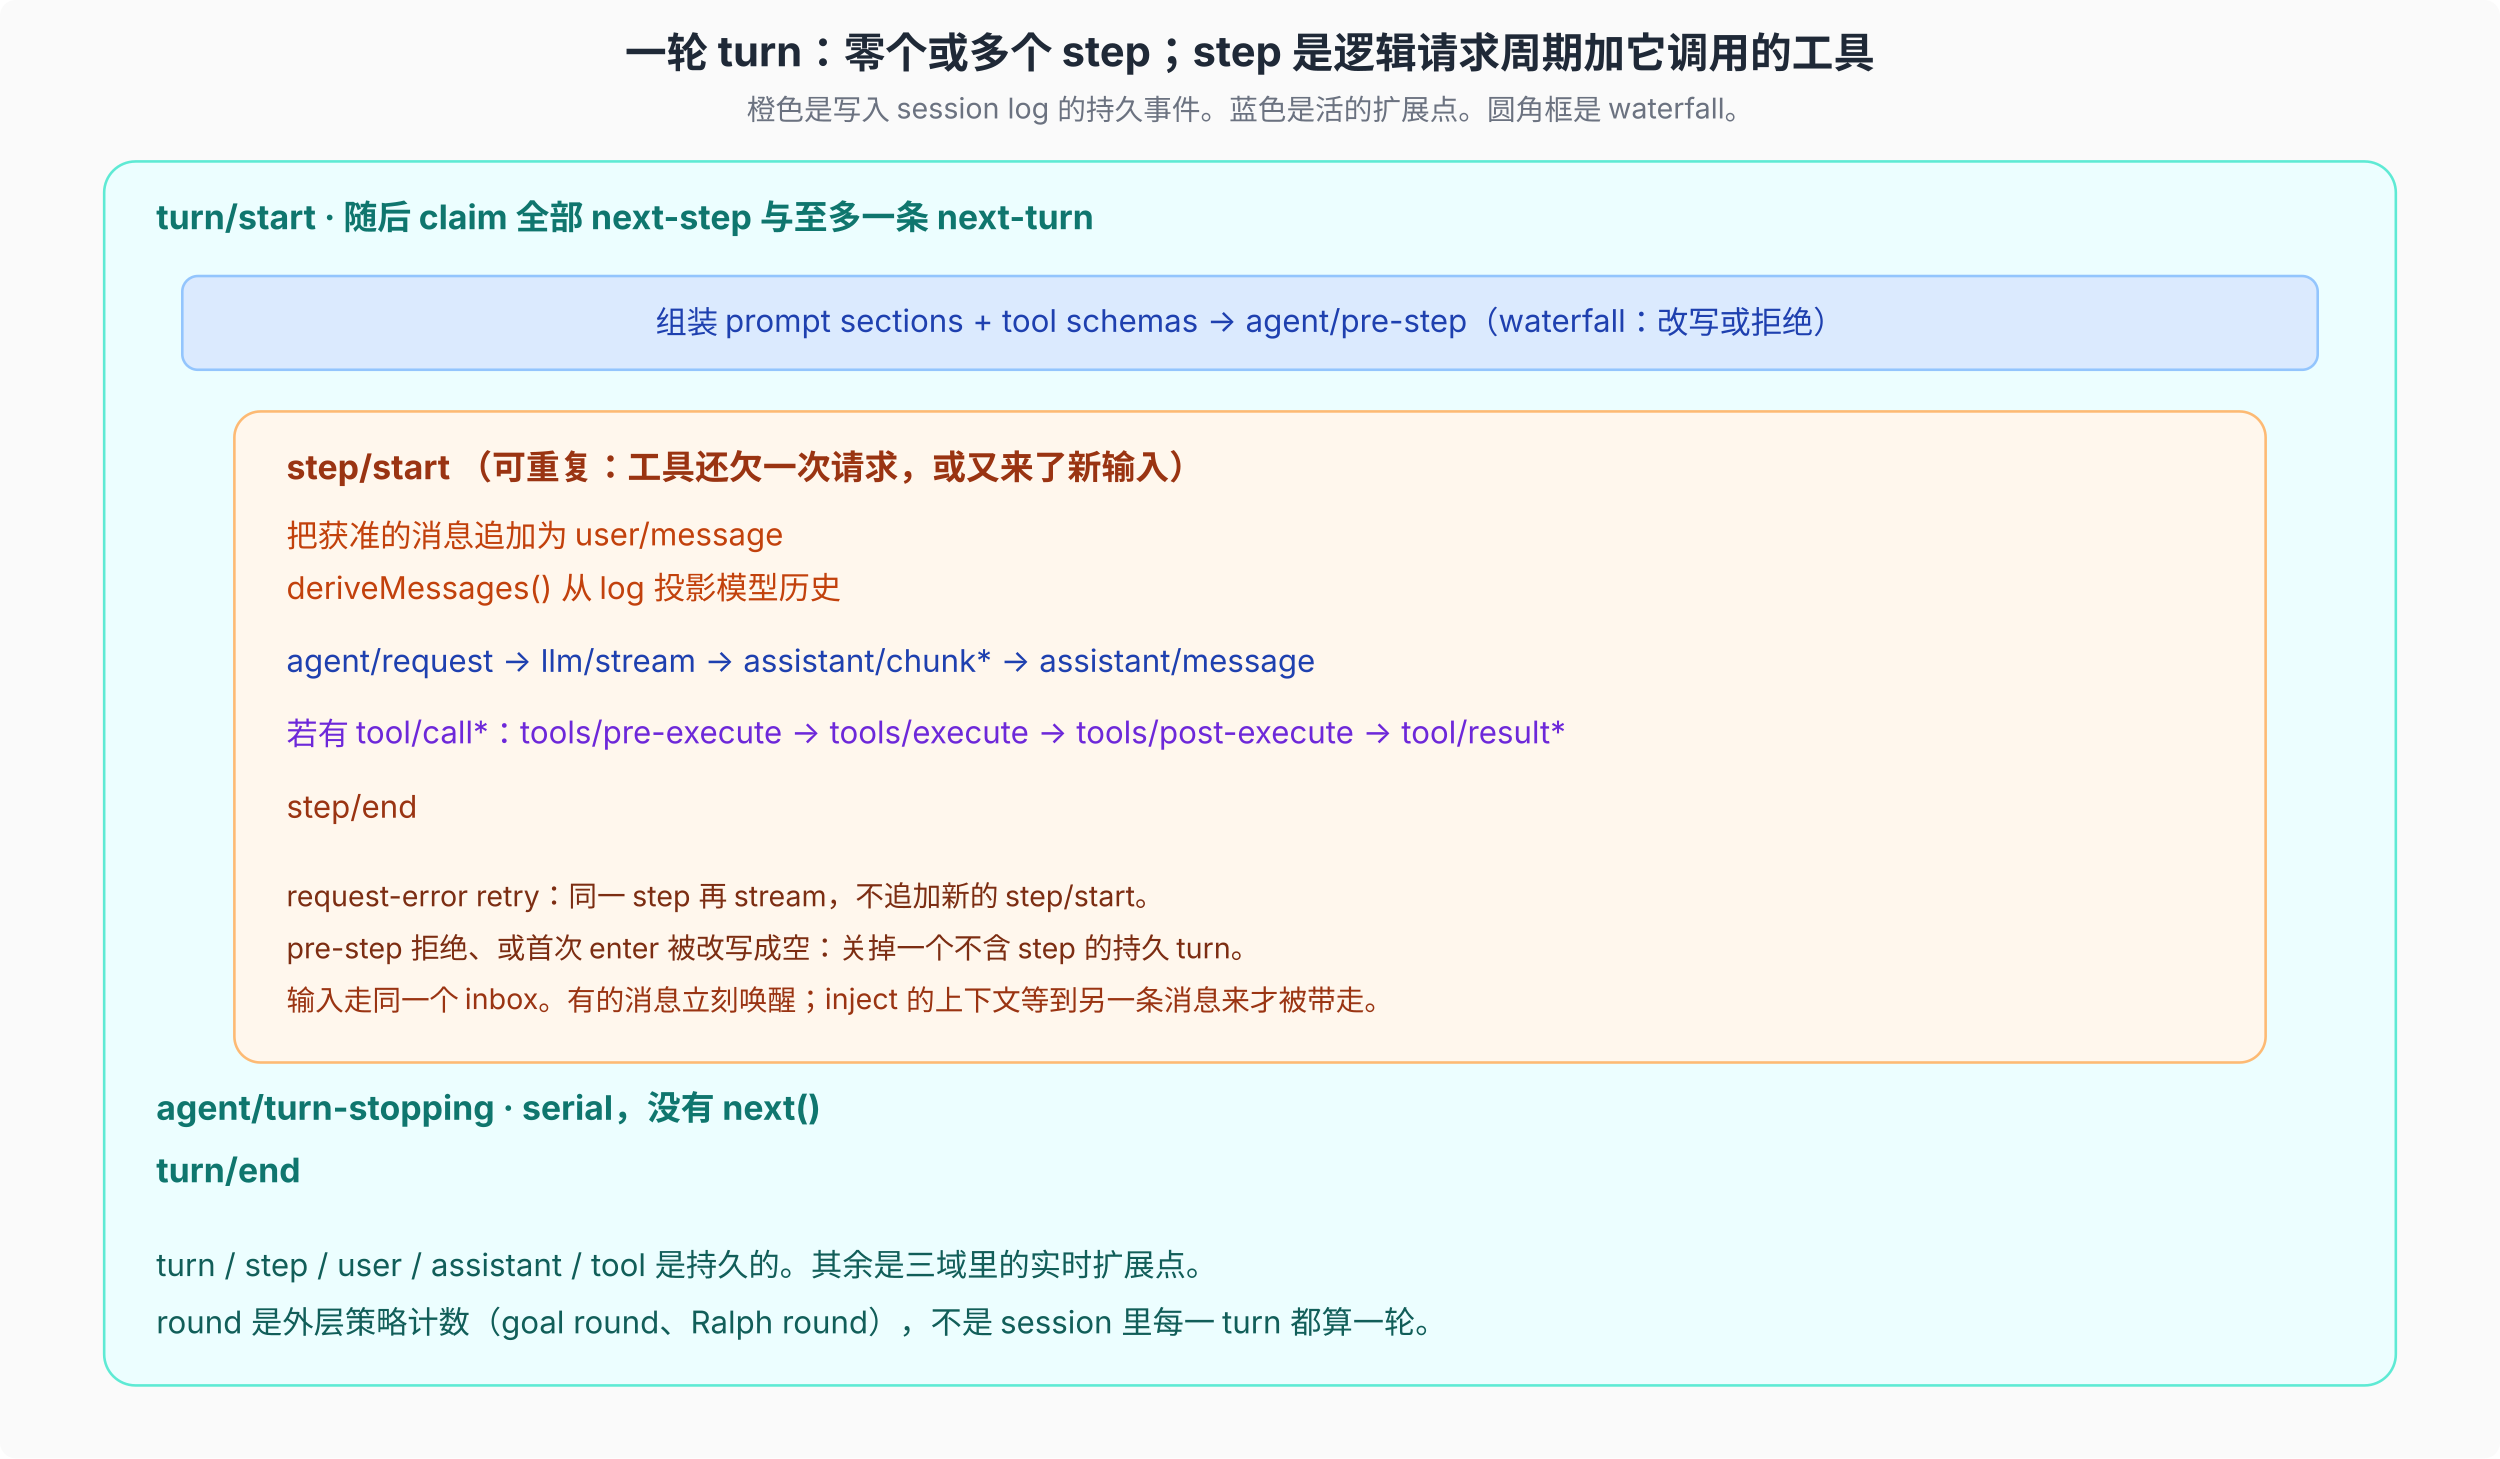
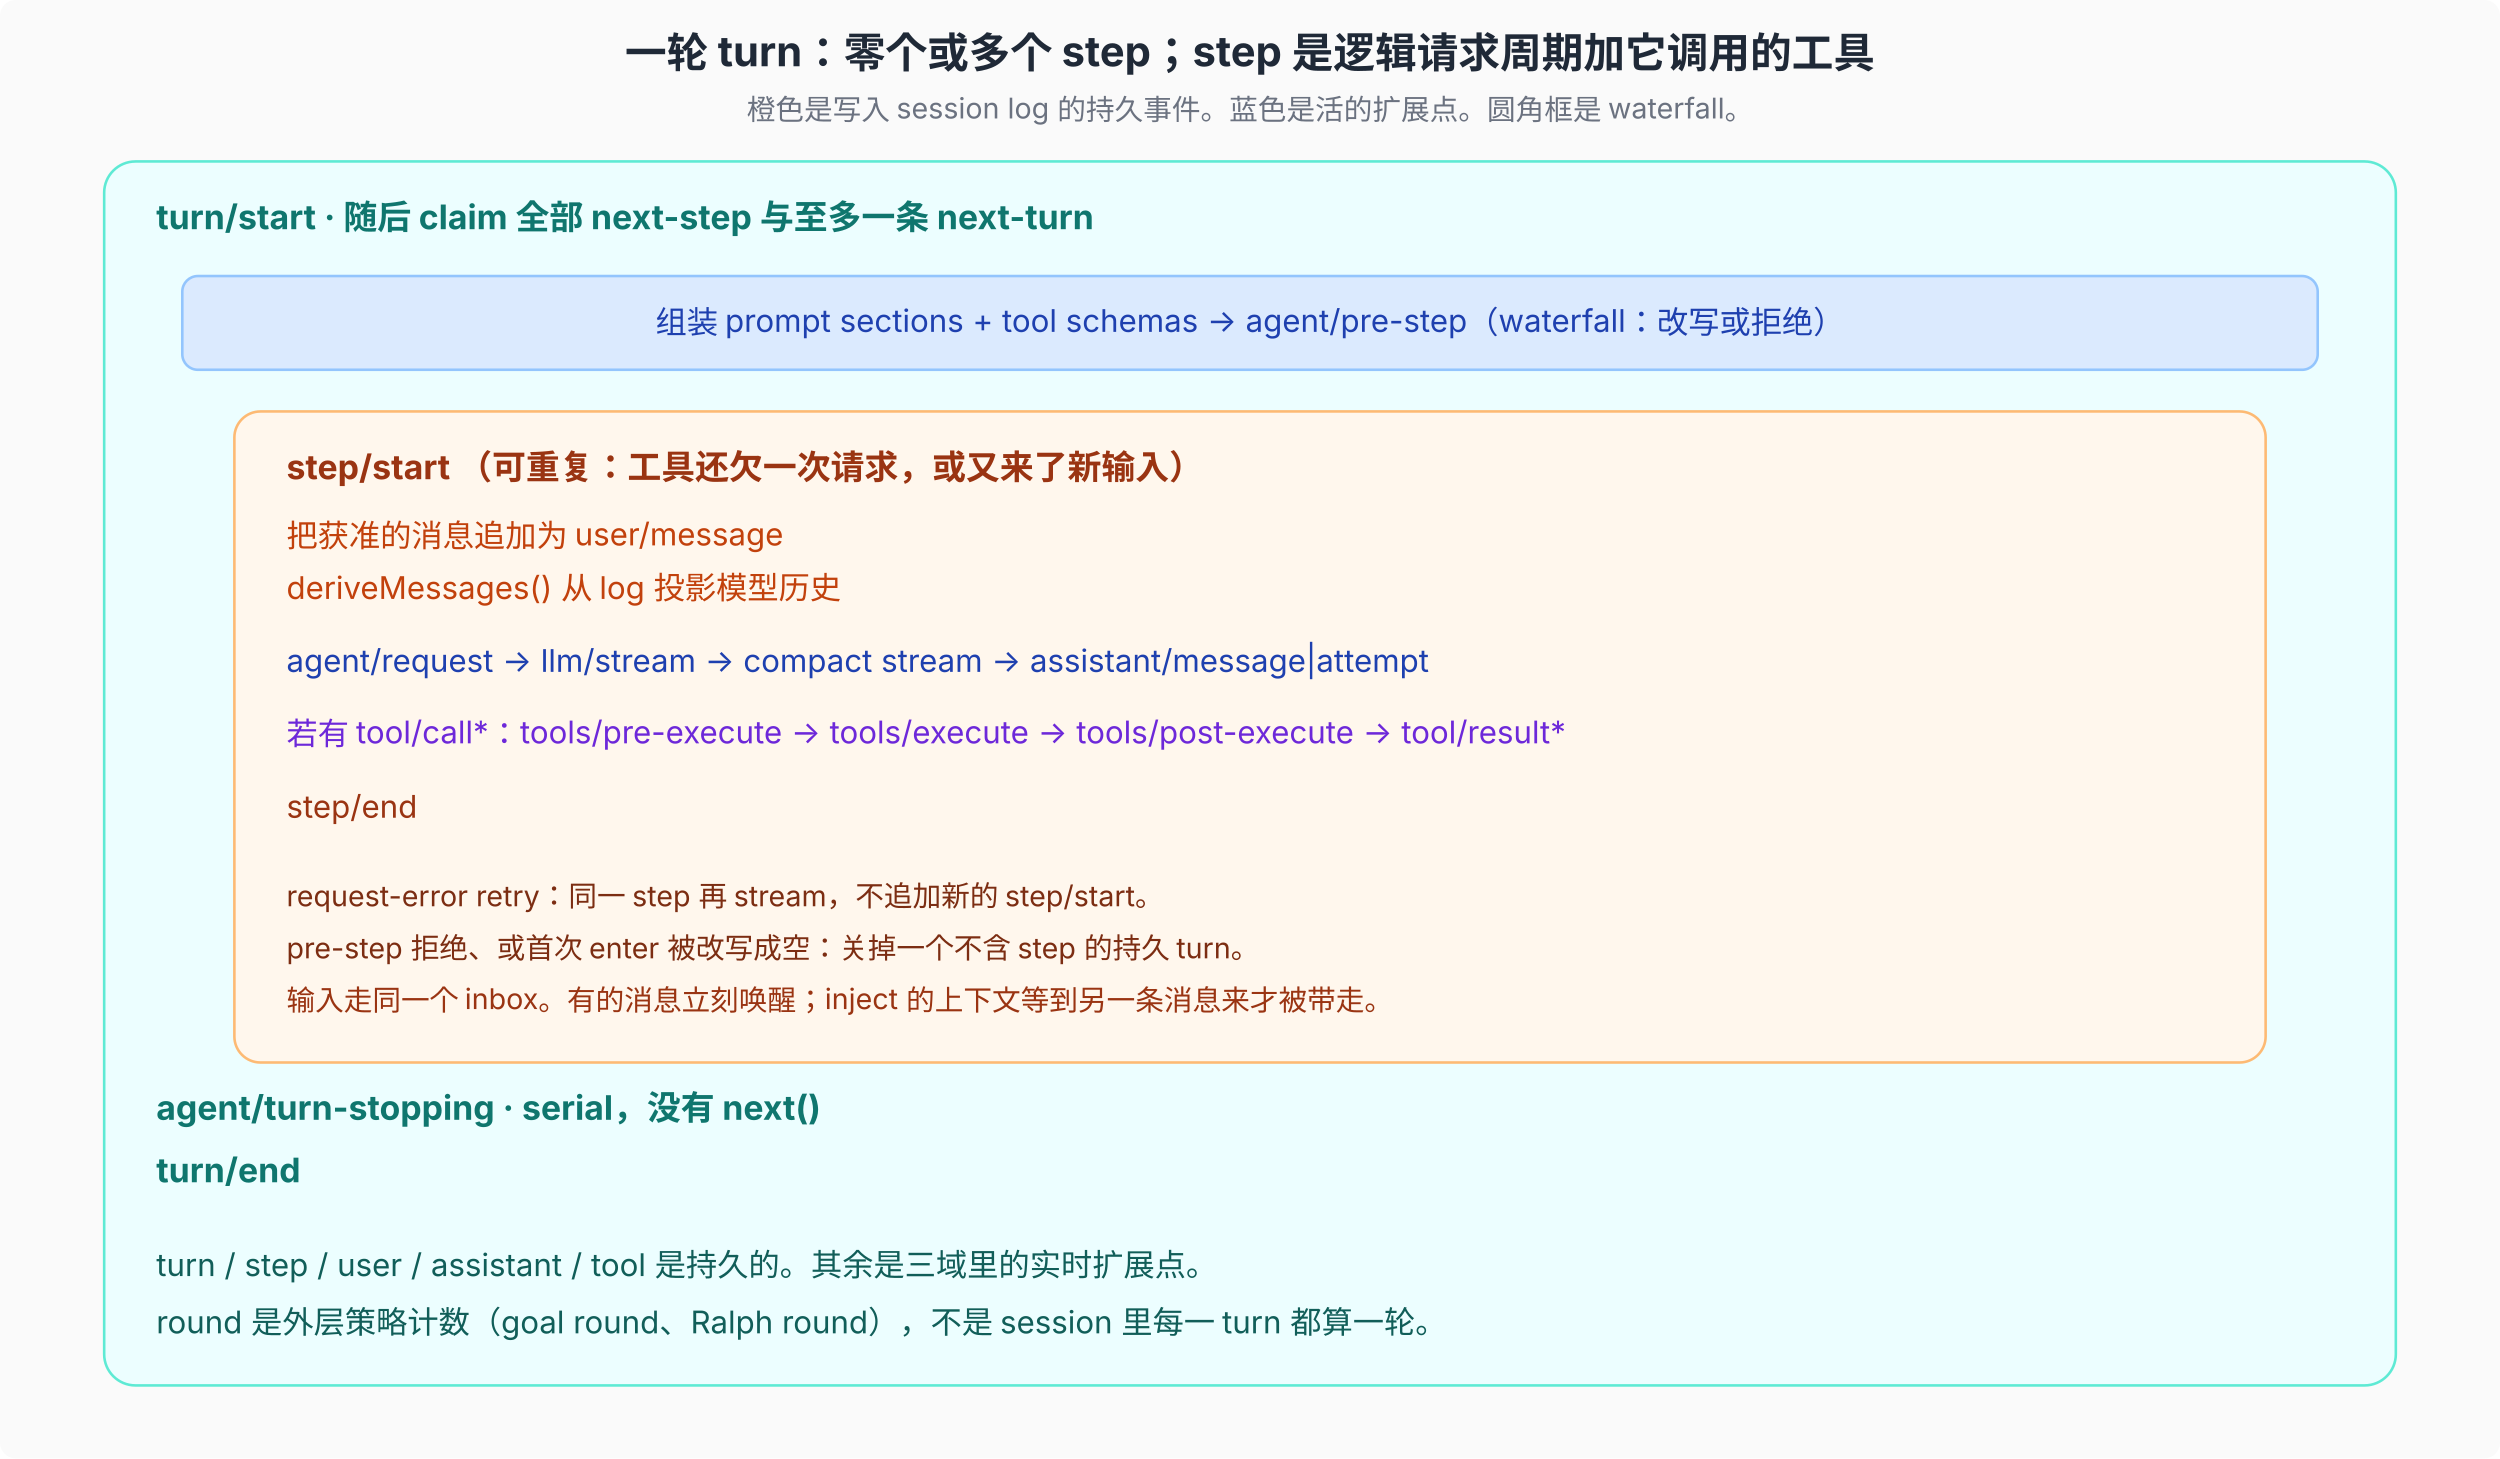
<svg xmlns="http://www.w3.org/2000/svg" viewBox="0 0 960 560" font-family="system-ui, -apple-system, 'PingFang SC', 'Noto Sans SC', sans-serif" font-size="12">
  <defs>
    <marker id="arr" markerWidth="8" markerHeight="6" refX="8" refY="3" orient="auto">
      <path d="M0,0 L8,3 L0,6 Z" fill="#4b5563" />
    </marker>
  </defs>
  <rect width="960" height="560" fill="#fafafa" rx="6" />
  <text x="480" y="26" text-anchor="middle" font-size="16" font-weight="700" fill="#1f2937">一轮 turn：零个或多个 step；step 是逻辑请求周期加它调用的工具</text>
  <text x="480" y="46" text-anchor="middle" font-size="11" fill="#6b7280">橙色是写入 session log 的持久事件。蓝色是活的扩展点。圆角框是 waterfall。</text>
  <rect x="40" y="62" width="880" height="470" rx="12" fill="#ecfeff" stroke="#5eead4" />
  <text x="60" y="88" font-size="13" font-weight="700" fill="#0f766e">turn/start  ·  随后 claim 全部 next-step 与至多一条 next-turn</text>
  <rect x="70" y="106" width="820" height="36" rx="6" fill="#dbeafe" stroke="#93c5fd" />
  <text x="480" y="128" text-anchor="middle" font-size="12" fill="#1e40af">组装 prompt sections + tool schemas    →    agent/pre-step（waterfall：改写或拒绝）</text>
  <rect x="90" y="158" width="780" height="250" rx="10" fill="#fff7ed" stroke="#fdba74" />
  <text x="110" y="184" font-size="13" font-weight="700" fill="#9a3412">step/start  （可重复：工具还欠一次请求，或又来了新输入）</text>
  <text x="110" y="210" font-size="12" fill="#c2410c">把获准的消息追加为 user/message</text>
  <text x="110" y="230" font-size="12" fill="#c2410c">deriveMessages() 从 log 投影模型历史</text>
-   <text x="110" y="258" font-size="12" fill="#1e40af">agent/request  →  llm/stream  →  assistant/chunk*  →  assistant/message</text>
+   <text x="110" y="258" font-size="12" fill="#1e40af">agent/request  →  llm/stream  →  compact stream  →  assistant/message|attempt</text>
  <text x="110" y="286" font-size="12" fill="#6d28d9">若有 tool/call*：tools/pre-execute → tools/execute → tools/post-execute → tool/result*</text>
  <text x="110" y="314" font-size="12" fill="#9a3412">step/end</text>
  <text x="110" y="348" font-size="11" fill="#7c2d12">request-error retry：同一 step 再 stream，不追加新的 step/start。</text>
  <text x="110" y="368" font-size="11" fill="#7c2d12">pre-step 拒绝、或首次 enter 被改写成空：关掉一个不含 step 的持久 turn。</text>
  <text x="110" y="388" font-size="11" fill="#9a3412">输入走同一个 inbox。有的消息立刻唤醒；inject 的上下文等到另一条消息来才被带走。</text>
  <text x="60" y="430" font-size="13" font-weight="700" fill="#0f766e">agent/turn-stopping  ·  serial，没有 next()</text>
  <text x="60" y="454" font-size="13" font-weight="700" fill="#0f766e">turn/end</text>
  <text x="60" y="490" font-size="12" fill="#115e59">turn / step / user / assistant / tool 是持久的。其余是三域里的实时扩展点。</text>
  <text x="60" y="512" font-size="12" fill="#115e59">round 是外层策略计数（goal round、Ralph round），不是 session 里每一 turn 都算一轮。</text>
</svg>
